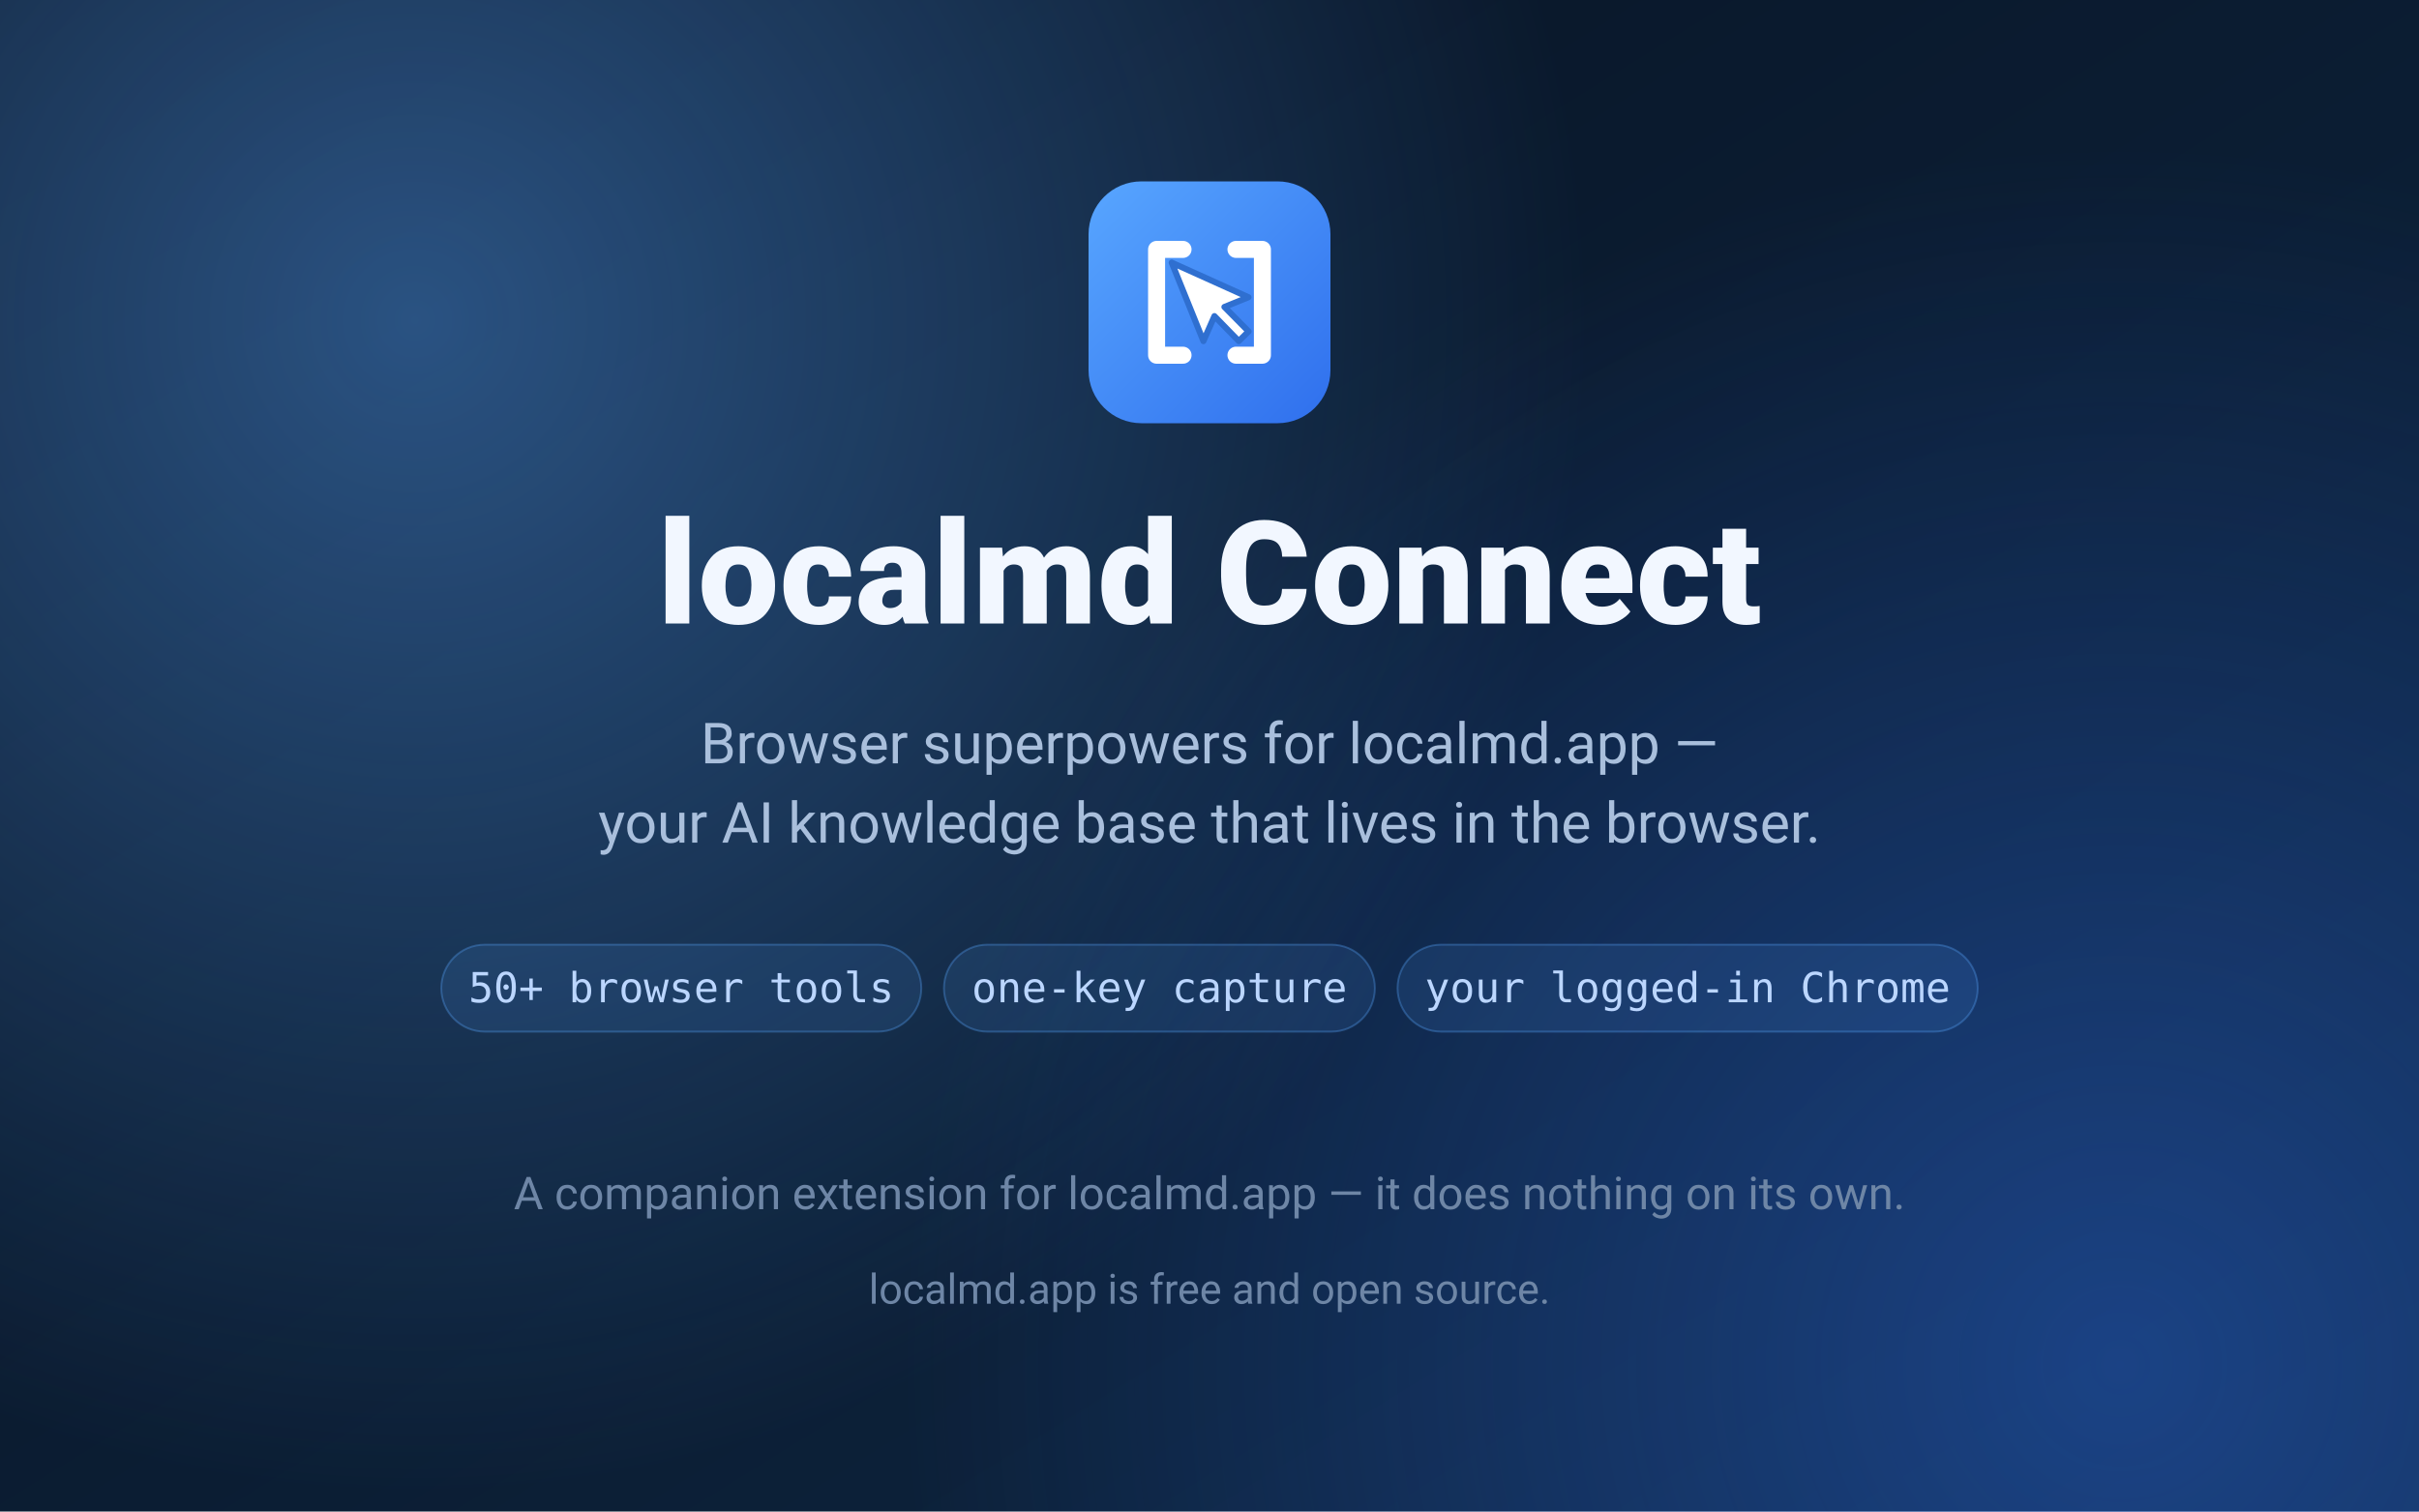
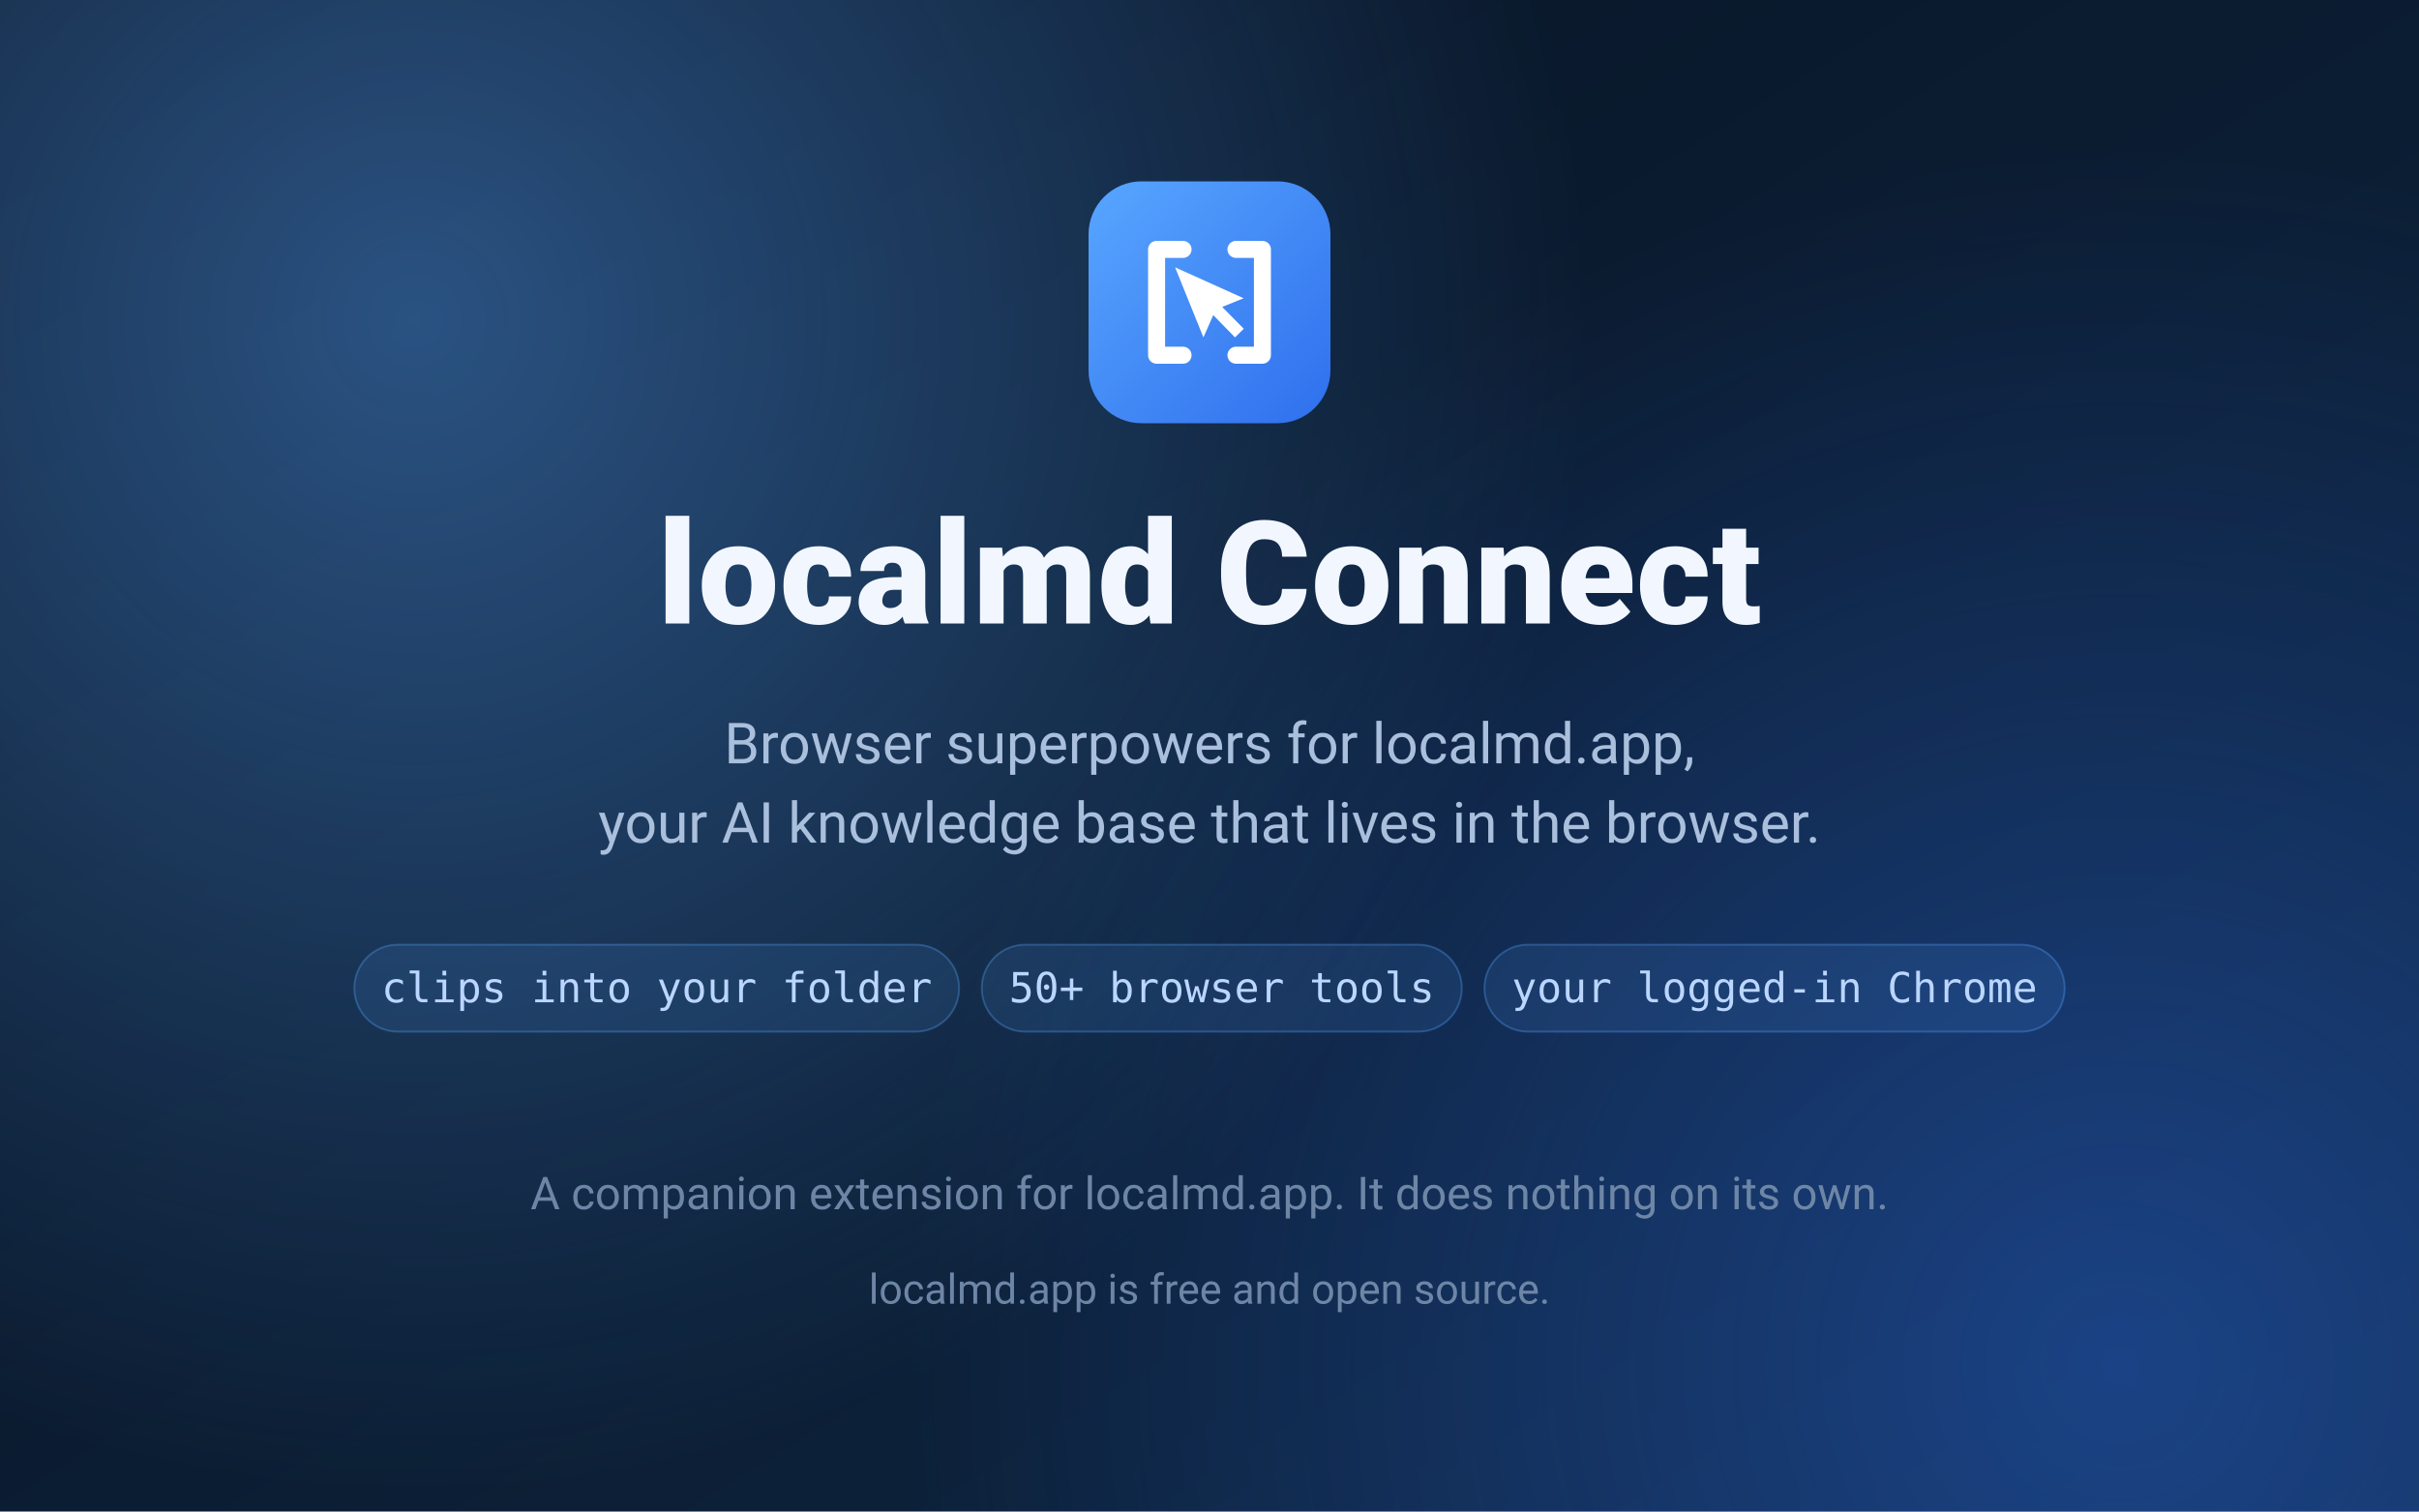
<svg xmlns="http://www.w3.org/2000/svg" width="1280" height="800" viewBox="0 0 1280 800">
  <defs>
    <linearGradient id="bg" x1="0" y1="0" x2="1" y2="1">
      <stop offset="0" stop-color="#081221" />
      <stop offset="1" stop-color="#0E2743" />
    </linearGradient>
    <linearGradient id="brand" x1="0" y1="0" x2="1" y2="1">
      <stop offset="0" stop-color="#58A6FF" />
      <stop offset="1" stop-color="#2F6FED" />
    </linearGradient>
    <radialGradient id="glowB" cx="0.5" cy="0.5" r="0.5">
      <stop offset="0" stop-color="#58A6FF" stop-opacity="0.42" />
      <stop offset="1" stop-color="#58A6FF" stop-opacity="0" />
    </radialGradient>
    <radialGradient id="glowD" cx="0.5" cy="0.5" r="0.5">
      <stop offset="0" stop-color="#2F6FED" stop-opacity="0.4" />
      <stop offset="1" stop-color="#2F6FED" stop-opacity="0" />
    </radialGradient>
  </defs>
  <rect width="1280" height="800" fill="url(#bg)" />
  <circle cx="220" cy="170" r="620" fill="url(#glowB)" />
  <circle cx="1120" cy="720" r="640" fill="url(#glowD)" />
  <g transform="translate(576 96) scale(1)">
    <rect width="128" height="128" rx="28" fill="url(#brand)" />
    <g fill="none" stroke="#fff" stroke-width="9" stroke-linecap="round" stroke-linejoin="round">
      <path d="M50 36H36v56h14" />
      <path d="M78 36h14v56H78" />
    </g>
-     <path d="M0 0 L0 16 L3.7 12.4 L6.2 18.5 L8.6 17.5 L6.1 11.5 L11 11.5 Z" transform="translate(44 43) rotate(-22) scale(2.8)" fill="#fff" stroke="#2f6fd0" stroke-width="1.15" stroke-linejoin="round" />
+     <path d="M0 0 L0 16 L3.7 12.4 L6.2 18.5 L8.6 17.5 L6.1 11.5 L11 11.5 Z" transform="translate(45.8 45.5) rotate(-22) scale(2.5)" fill="#fff" />
  </g>
  <text x="640" y="330" font-family="-apple-system,'SF Pro Display','Segoe UI',Roboto,Helvetica,Arial,sans-serif" font-size="76" font-weight="800" fill="#F2F7FF" text-anchor="middle" letter-spacing="0.5" opacity="1">localmd Connect</text>
-   <text x="640" y="404" font-family="-apple-system,'SF Pro Display','Segoe UI',Roboto,Helvetica,Arial,sans-serif" font-size="30" font-weight="400" fill="#A9BFDC" text-anchor="middle" letter-spacing="0" opacity="1">Browser superpowers for localmd.app —</text>
+   <text x="640" y="404" font-family="-apple-system,'SF Pro Display','Segoe UI',Roboto,Helvetica,Arial,sans-serif" font-size="30" font-weight="400" fill="#A9BFDC" text-anchor="middle" letter-spacing="0" opacity="1">Browser superpowers for localmd.app,</text>
  <text x="640" y="446" font-family="-apple-system,'SF Pro Display','Segoe UI',Roboto,Helvetica,Arial,sans-serif" font-size="30" font-weight="400" fill="#A9BFDC" text-anchor="middle" letter-spacing="0" opacity="1">your AI knowledge base that lives in the browser.</text>
-   <g transform="translate(233.5 0)">
+   <g transform="translate(187.5 0)">
    <g>
-       <rect x="0" y="500" width="254" height="46" rx="23" fill="rgba(88,166,255,0.12)" stroke="rgba(88,166,255,0.32)" />
-       <text x="127" y="530.48" font-family="ui-monospace,'SF Mono',Menlo,Consolas,monospace" font-size="22" font-weight="400" fill="#BBD6FF" text-anchor="middle" letter-spacing="0" opacity="1">50+ browser tools</text>
+       <rect x="0" y="500" width="320" height="46" rx="23" fill="rgba(88,166,255,0.12)" stroke="rgba(88,166,255,0.32)" />
+       <text x="160" y="530.48" font-family="ui-monospace,'SF Mono',Menlo,Consolas,monospace" font-size="22" font-weight="400" fill="#BBD6FF" text-anchor="middle" letter-spacing="0" opacity="1">clips into your folder</text>
    </g>
    <g>
-       <rect x="266" y="500" width="228" height="46" rx="23" fill="rgba(88,166,255,0.12)" stroke="rgba(88,166,255,0.32)" />
-       <text x="380" y="530.48" font-family="ui-monospace,'SF Mono',Menlo,Consolas,monospace" font-size="22" font-weight="400" fill="#BBD6FF" text-anchor="middle" letter-spacing="0" opacity="1">one-key capture</text>
+       <rect x="332" y="500" width="254" height="46" rx="23" fill="rgba(88,166,255,0.12)" stroke="rgba(88,166,255,0.32)" />
+       <text x="459" y="530.48" font-family="ui-monospace,'SF Mono',Menlo,Consolas,monospace" font-size="22" font-weight="400" fill="#BBD6FF" text-anchor="middle" letter-spacing="0" opacity="1">50+ browser tools</text>
    </g>
    <g>
-       <rect x="506" y="500" width="307" height="46" rx="23" fill="rgba(88,166,255,0.12)" stroke="rgba(88,166,255,0.32)" />
-       <text x="659.5" y="530.48" font-family="ui-monospace,'SF Mono',Menlo,Consolas,monospace" font-size="22" font-weight="400" fill="#BBD6FF" text-anchor="middle" letter-spacing="0" opacity="1">your logged-in Chrome</text>
+       <rect x="598" y="500" width="307" height="46" rx="23" fill="rgba(88,166,255,0.12)" stroke="rgba(88,166,255,0.32)" />
+       <text x="751.5" y="530.48" font-family="ui-monospace,'SF Mono',Menlo,Consolas,monospace" font-size="22" font-weight="400" fill="#BBD6FF" text-anchor="middle" letter-spacing="0" opacity="1">your logged-in Chrome</text>
    </g>
  </g>
-   <text x="640" y="640" font-family="-apple-system,'SF Pro Display','Segoe UI',Roboto,Helvetica,Arial,sans-serif" font-size="24" font-weight="400" fill="#6E86A6" text-anchor="middle" letter-spacing="0" opacity="1">A companion extension for localmd.app — it does nothing on its own.</text>
+   <text x="640" y="640" font-family="-apple-system,'SF Pro Display','Segoe UI',Roboto,Helvetica,Arial,sans-serif" font-size="24" font-weight="400" fill="#6E86A6" text-anchor="middle" letter-spacing="0" opacity="1">A companion extension for localmd.app. It does nothing on its own.</text>
  <text x="640" y="690" font-family="-apple-system,'SF Pro Display','Segoe UI',Roboto,Helvetica,Arial,sans-serif" font-size="22" font-weight="400" fill="#6E86A6" text-anchor="middle" letter-spacing="0" opacity="1">localmd.app is free and open source.</text>
</svg>
